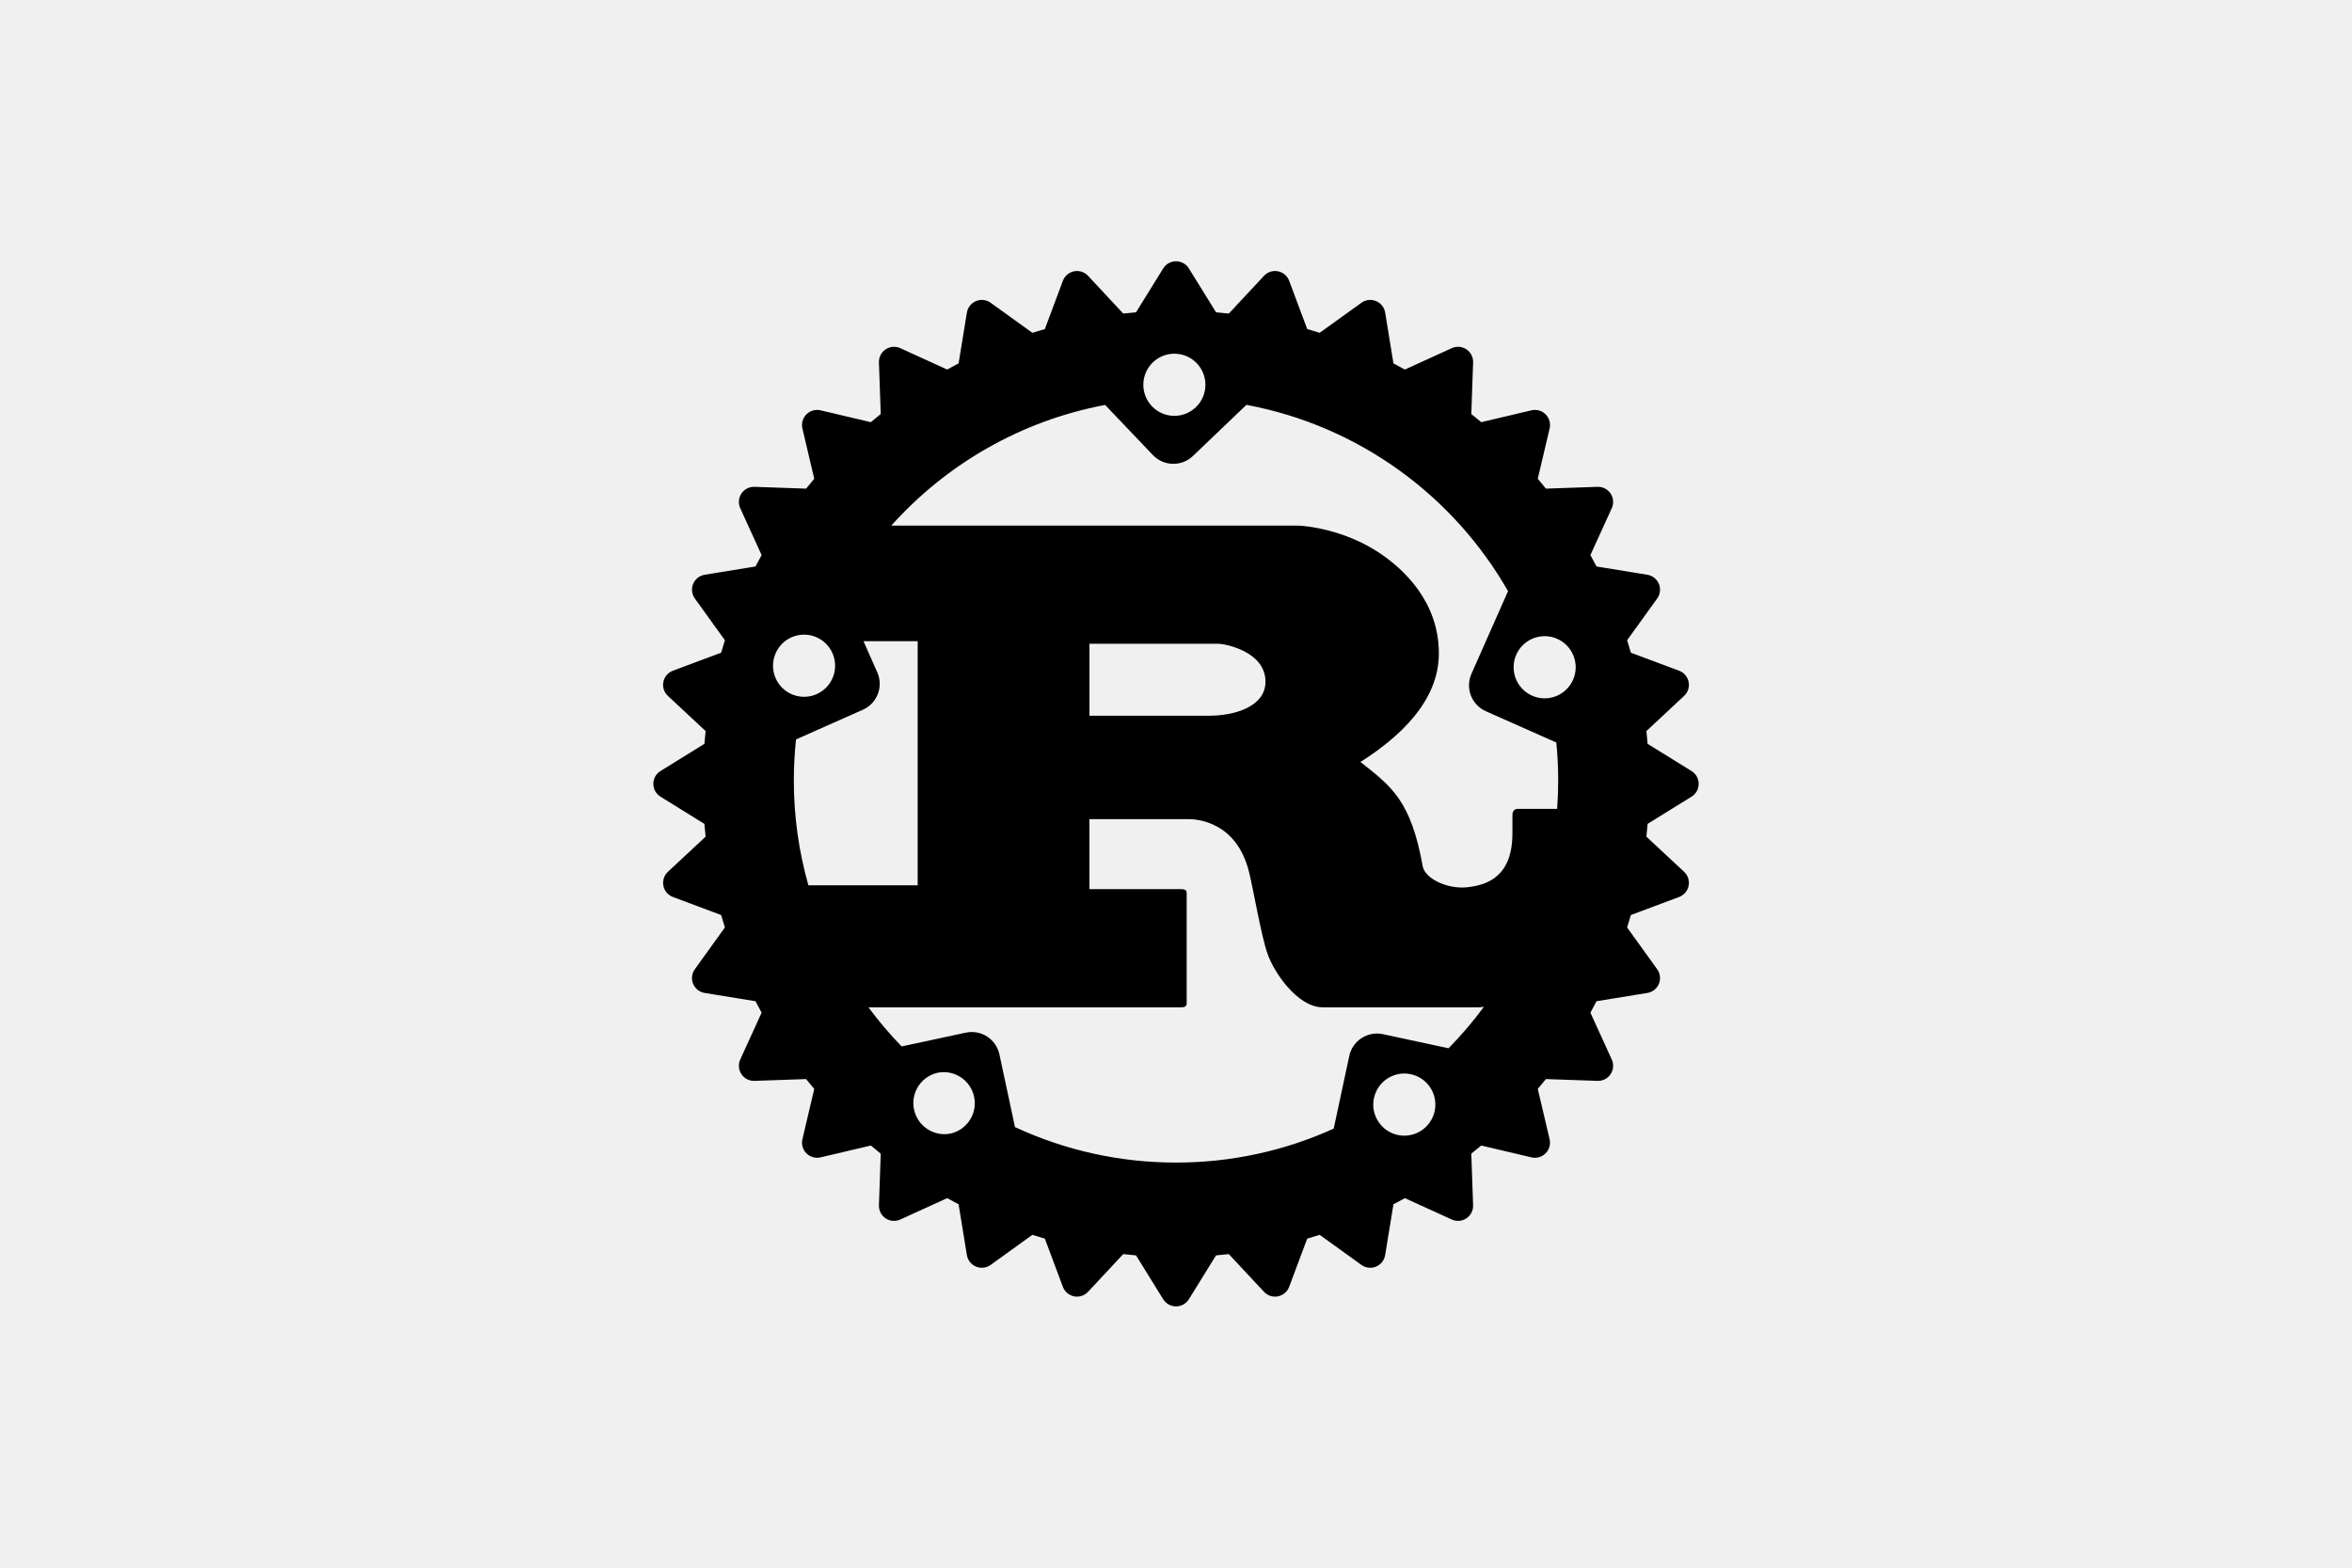
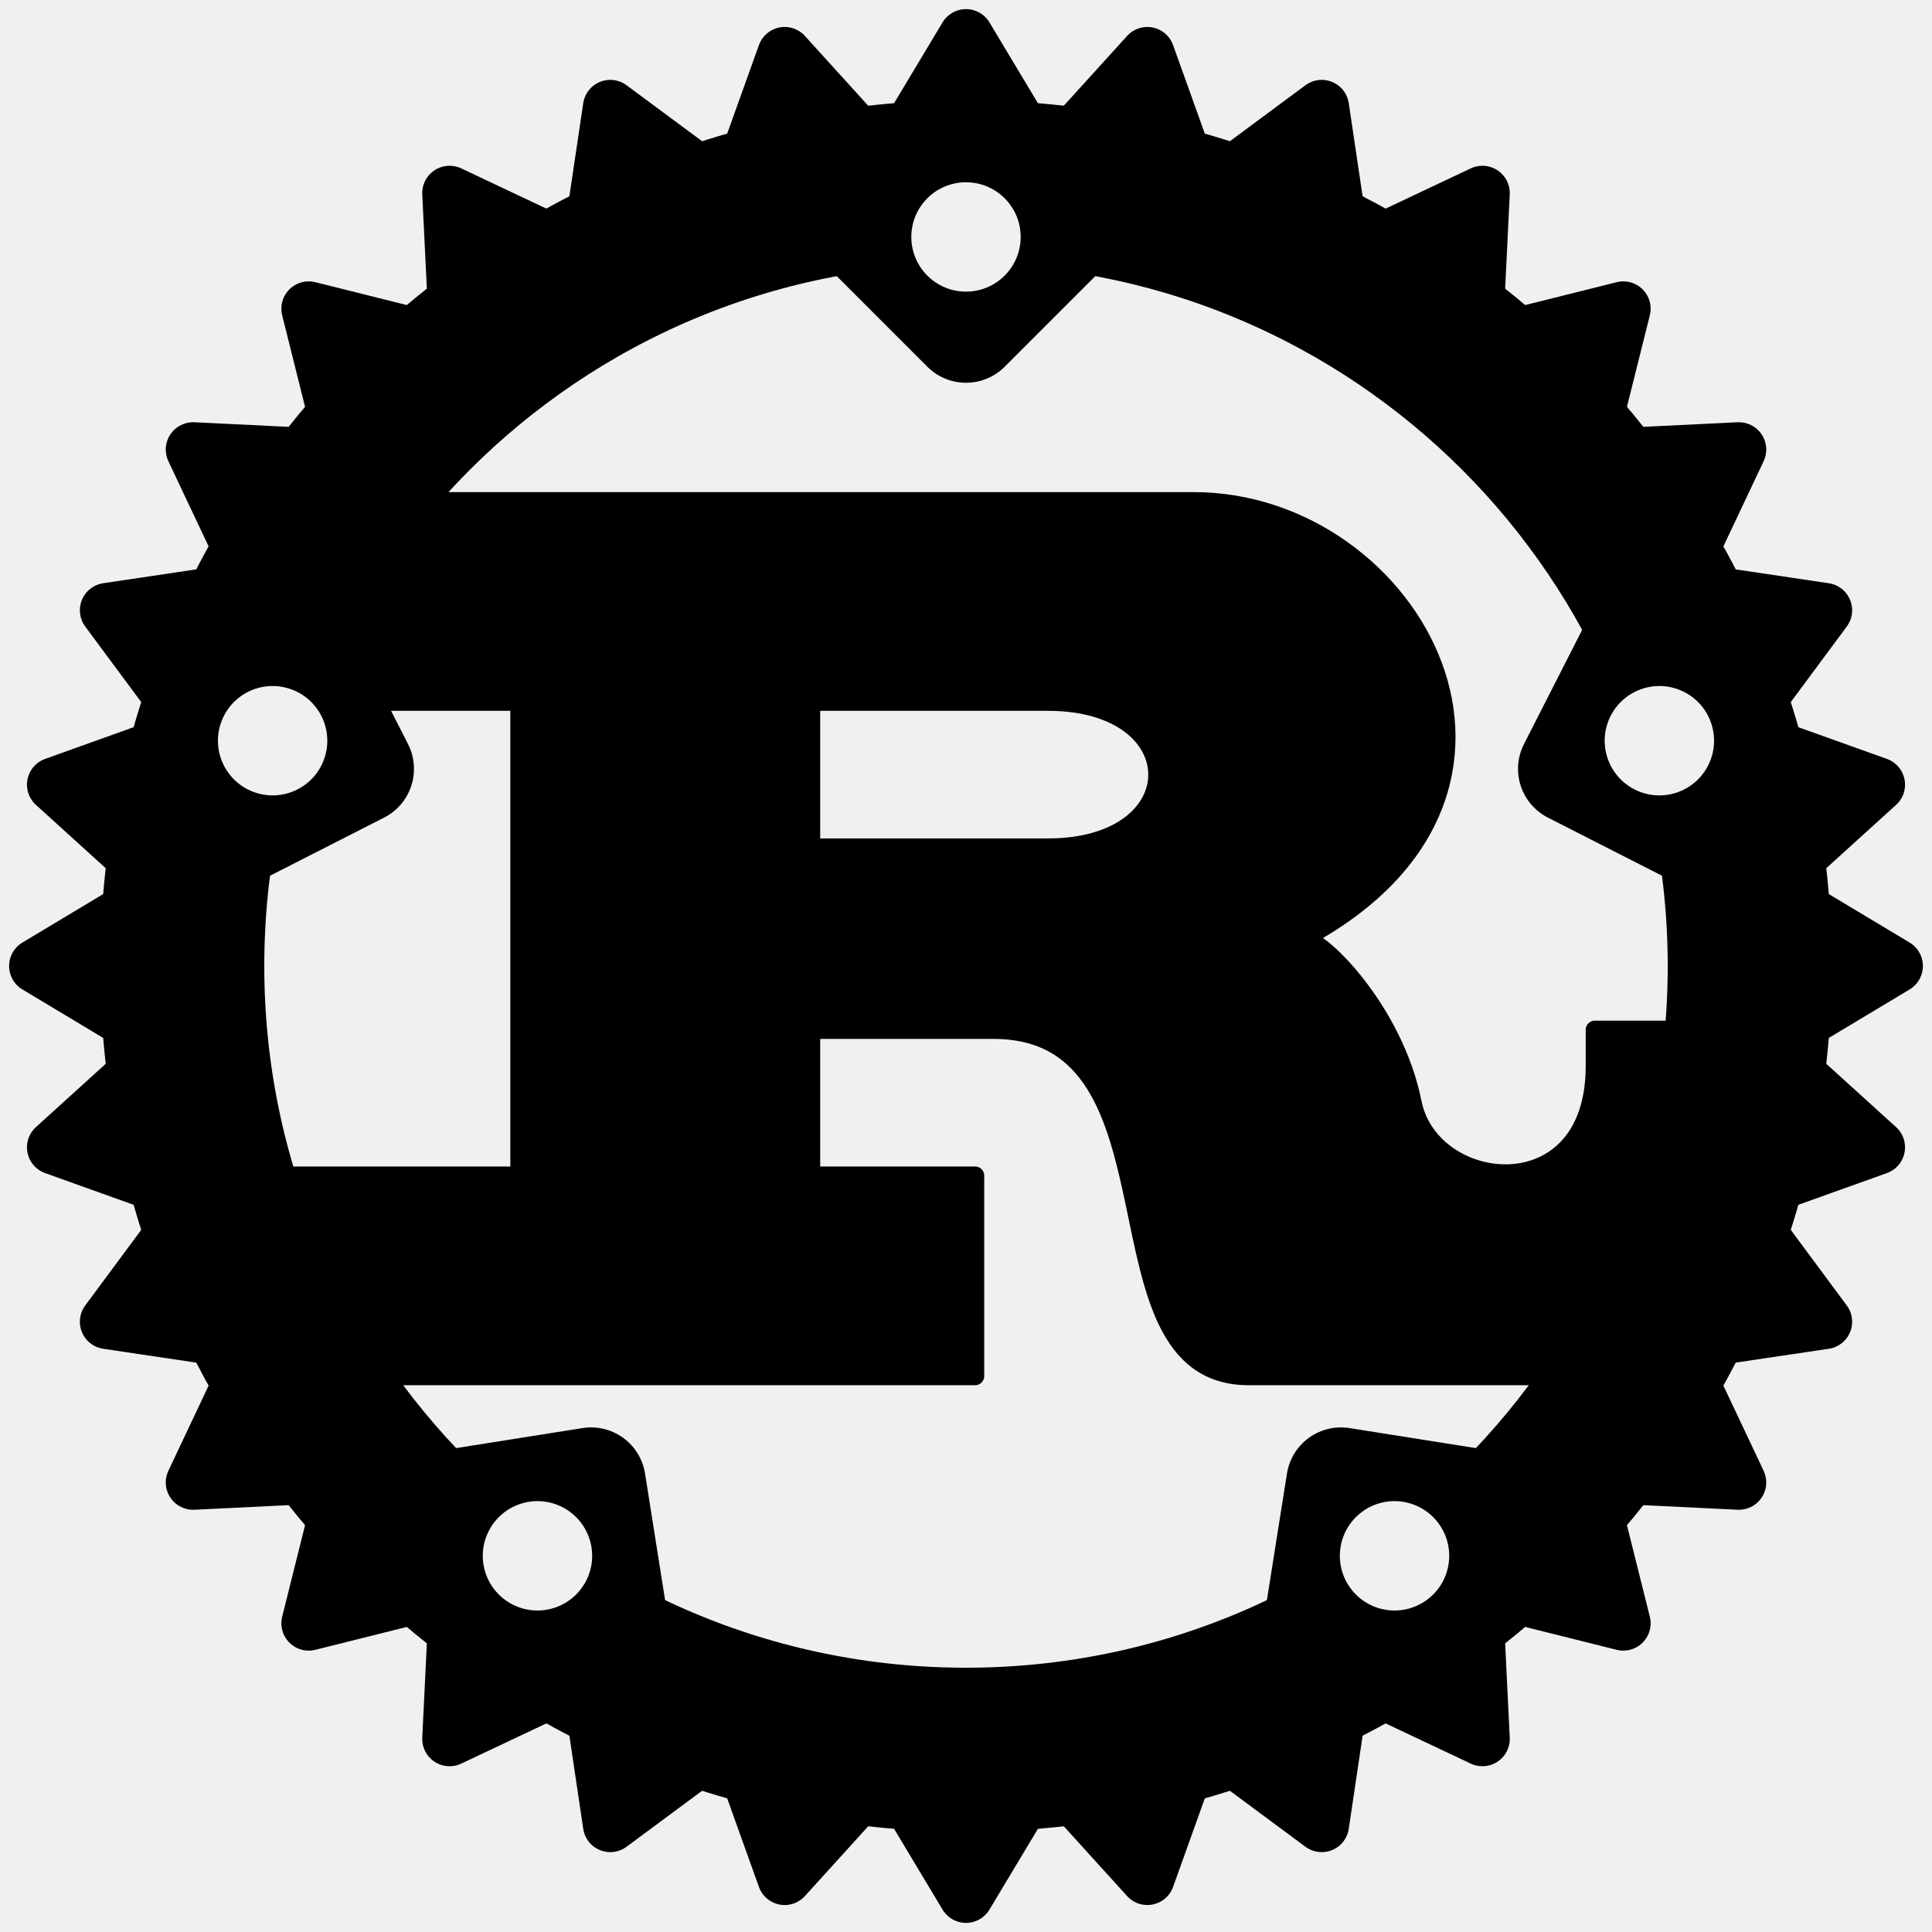
- <svg xmlns="http://www.w3.org/2000/svg" height="800" width="1200" viewBox="-15.7 -26.166 136.063 156.999">
-   <path d="M103.949 51.049l-4.394-2.72a59.613 59.613 0 00-.125-1.28l3.776-3.522c.384-.358.556-.888.452-1.401a1.506 1.506 0 00-.953-1.122l-4.827-1.805a56.156 56.156 0 00-.378-1.246l3.011-4.182a1.512 1.512 0 00-.984-2.377l-5.09-.828a42.893 42.893 0 00-.612-1.143l2.139-4.695a1.506 1.506 0 00-.118-1.468 1.504 1.504 0 00-1.31-.671l-5.166.18a40.822 40.822 0 00-.816-.99l1.187-5.032a1.512 1.512 0 00-1.819-1.82l-5.031 1.186a43.417 43.417 0 00-.992-.816l.181-5.166a1.51 1.51 0 00-2.138-1.429l-4.694 2.14a54.472 54.472 0 00-1.143-.613l-.83-5.091a1.513 1.513 0 00-2.376-.984l-4.185 3.011a45.914 45.914 0 00-1.244-.377L63.665 1.96a1.509 1.509 0 00-2.522-.503l-3.522 3.779c-.425-.047-.853-.09-1.28-.125L53.621.716a1.512 1.512 0 00-2.571 0l-2.72 4.395c-.428.035-.856.078-1.281.125l-3.523-3.779a1.51 1.51 0 00-2.522.503l-1.805 4.828c-.418.12-.832.247-1.245.377L33.77 4.154a1.515 1.515 0 00-2.377.984l-.83 5.091c-.384.199-.764.404-1.143.613l-4.694-2.14a1.507 1.507 0 00-1.467.119c-.436.29-.691.787-.671 1.31l.18 5.166c-.334.267-.665.54-.992.816l-5.031-1.186a1.517 1.517 0 00-1.417.403 1.51 1.51 0 00-.403 1.417l1.185 5.032a48.63 48.63 0 00-.814.99l-5.166-.18a1.511 1.511 0 00-1.429 2.139l2.14 4.695a46.02 46.02 0 00-.613 1.143l-5.09.828a1.513 1.513 0 00-.984 2.377l3.011 4.182c-.131.413-.258.828-.378 1.246l-4.828 1.805a1.51 1.51 0 00-.501 2.523l3.777 3.522c-.047.425-.089.853-.125 1.28l-4.394 2.72a1.51 1.51 0 000 2.571l4.394 2.72c.036.428.078.855.125 1.28l-3.777 3.523a1.512 1.512 0 00.501 2.522l4.828 1.805c.12.418.247.833.378 1.246l-3.011 4.183a1.511 1.511 0 00.985 2.376l5.089.828c.199.386.403.766.613 1.145l-2.14 4.693a1.51 1.51 0 00.119 1.468c.292.437.789.692 1.31.671l5.164-.181c.269.336.54.665.816.992l-1.185 5.033c-.12.51.031 1.043.403 1.414.369.373.906.522 1.417.402l5.031-1.185c.327.278.658.548.992.814l-.18 5.167a1.51 1.51 0 002.138 1.428l4.694-2.139c.378.21.758.414 1.143.613l.83 5.088a1.515 1.515 0 002.377.986l4.182-3.013a47.2 47.2 0 001.246.379l1.805 4.826c.183.49.607.853 1.122.953a1.503 1.503 0 001.4-.452l3.523-3.777c.425.049.853.09 1.281.128l2.72 4.394a1.513 1.513 0 002.571 0l2.72-4.394a49.06 49.06 0 001.28-.128l3.522 3.777c.357.384.887.556 1.4.452a1.508 1.508 0 001.122-.953l1.805-4.826a47.2 47.2 0 001.246-.379l4.183 3.013a1.513 1.513 0 002.376-.986l.83-5.088c.384-.199.764-.406 1.143-.613l4.694 2.139a1.51 1.51 0 002.138-1.428l-.18-5.167c.334-.267.665-.536.991-.814l5.031 1.185a1.504 1.504 0 001.416-.402c.372-.371.523-.904.403-1.414l-1.185-5.033c.276-.327.548-.656.814-.992l5.166.181a1.505 1.505 0 001.31-.671c.292-.436.337-.991.118-1.468l-2.139-4.693c.209-.379.414-.759.612-1.145l5.09-.828a1.511 1.511 0 00.984-2.376l-3.011-4.183c.13-.413.257-.828.378-1.246l4.827-1.805c.491-.184.853-.607.953-1.122a1.503 1.503 0 00-.452-1.4l-3.776-3.523c.046-.425.088-.853.125-1.28l4.394-2.72a1.51 1.51 0 00.001-2.571zM74.54 87.5a3.114 3.114 0 01-2.385-3.699 3.104 3.104 0 013.689-2.389 3.112 3.112 0 012.387 3.696A3.112 3.112 0 0174.54 87.5zm-1.493-10.098a2.833 2.833 0 00-3.365 2.18l-1.56 7.28a38.104 38.104 0 01-15.79 3.399 38.141 38.141 0 01-16.121-3.552l-1.559-7.28a2.832 2.832 0 00-3.364-2.179l-6.427 1.38a38.133 38.133 0 01-3.323-3.917H52.81c.354 0 .59-.064.59-.386V63.265c0-.322-.236-.386-.59-.386h-9.146v-7.012h9.892c.903 0 4.828.258 6.083 5.275.393 1.543 1.256 6.562 1.846 8.169.588 1.802 2.982 5.402 5.533 5.402h15.583c.177 0 .366-.02.565-.056a38.398 38.398 0 01-3.544 4.158zm-43.252 9.946a3.107 3.107 0 01-3.691-2.389 3.115 3.115 0 012.386-3.699 3.114 3.114 0 011.305 6.088zM17.932 39.243a3.114 3.114 0 01-1.581 4.107 3.106 3.106 0 01-4.101-1.584 3.114 3.114 0 011.581-4.107 3.106 3.106 0 014.101 1.584zm-3.646 8.643l6.695-2.975a2.838 2.838 0 001.441-3.744l-1.379-3.118h5.423v24.444H15.525a38.308 38.308 0 01-1.458-10.496c0-1.389.075-2.762.219-4.111zm29.38-2.374v-7.205H56.58c.667 0 4.71.771 4.71 3.794 0 2.51-3.101 3.41-5.651 3.41H43.666zm46.932 6.485c0 .956-.035 1.902-.105 2.841h-3.926c-.393 0-.551.258-.551.643v1.803c0 4.244-2.393 5.167-4.49 5.402-1.997.225-4.211-.836-4.484-2.058-1.178-6.626-3.141-8.041-6.241-10.486 3.847-2.443 7.85-6.047 7.85-10.871 0-5.209-3.571-8.49-6.005-10.099-3.415-2.251-7.196-2.702-8.216-2.702H23.827c5.506-6.145 12.968-10.498 21.408-12.082l4.786 5.021a2.83 2.83 0 004.006.092l5.355-5.122c11.221 2.089 20.721 9.074 26.196 18.657l-3.666 8.28a2.841 2.841 0 001.442 3.744l7.058 3.135c.122 1.253.186 2.519.186 3.802zm-40.575-41.88a3.105 3.105 0 014.394.101 3.115 3.115 0 01-.103 4.401 3.103 3.103 0 01-4.394-.102 3.116 3.116 0 01.103-4.4zm36.38 29.277a3.105 3.105 0 014.1-1.583 3.114 3.114 0 011.581 4.107 3.105 3.105 0 01-4.101 1.584 3.117 3.117 0 01-1.58-4.108z" />
+ <svg xmlns="http://www.w3.org/2000/svg" xmlns:xlink="http://www.w3.org/1999/xlink" version="1.1" height="106" width="106">
+   <g id="logo" transform="translate(53, 53)">
+     <path id="r" transform="translate(0.5, 0.5)" stroke="black" stroke-width="1" stroke-linejoin="round" d="     M -9,-15 H 4 C 12,-15 12,-7 4,-7 H -9 Z     M -40,22 H 0 V 11 H -9 V 3 H 1 C 12,3 6,22 15,22 H 40     V 3 H 34 V 5 C 34,13 25,12 24,7 C 23,2 19,-2 18,-2 C 33,-10 24,-26 12,-26 H -35     V -15 H -25 V 11 H -40 Z" />
+     <g id="gear" mask="url(#holes)">
+       <circle r="43" fill="none" stroke="black" stroke-width="9" />
+       <g id="cogs">
+         <polygon id="cog" stroke="black" stroke-width="3" stroke-linejoin="round" points="46,3 51,0 46,-3" />
+         <use xlink:href="#cog" transform="rotate(11.25)" />
+         <use xlink:href="#cog" transform="rotate(22.50)" />
+         <use xlink:href="#cog" transform="rotate(33.75)" />
+         <use xlink:href="#cog" transform="rotate(45.00)" />
+         <use xlink:href="#cog" transform="rotate(56.25)" />
+         <use xlink:href="#cog" transform="rotate(67.50)" />
+         <use xlink:href="#cog" transform="rotate(78.75)" />
+         <use xlink:href="#cog" transform="rotate(90.00)" />
+         <use xlink:href="#cog" transform="rotate(101.25)" />
+         <use xlink:href="#cog" transform="rotate(112.50)" />
+         <use xlink:href="#cog" transform="rotate(123.75)" />
+         <use xlink:href="#cog" transform="rotate(135.00)" />
+         <use xlink:href="#cog" transform="rotate(146.25)" />
+         <use xlink:href="#cog" transform="rotate(157.50)" />
+         <use xlink:href="#cog" transform="rotate(168.75)" />
+         <use xlink:href="#cog" transform="rotate(180.00)" />
+         <use xlink:href="#cog" transform="rotate(191.25)" />
+         <use xlink:href="#cog" transform="rotate(202.50)" />
+         <use xlink:href="#cog" transform="rotate(213.75)" />
+         <use xlink:href="#cog" transform="rotate(225.00)" />
+         <use xlink:href="#cog" transform="rotate(236.25)" />
+         <use xlink:href="#cog" transform="rotate(247.50)" />
+         <use xlink:href="#cog" transform="rotate(258.75)" />
+         <use xlink:href="#cog" transform="rotate(270.00)" />
+         <use xlink:href="#cog" transform="rotate(281.25)" />
+         <use xlink:href="#cog" transform="rotate(292.50)" />
+         <use xlink:href="#cog" transform="rotate(303.75)" />
+         <use xlink:href="#cog" transform="rotate(315.00)" />
+         <use xlink:href="#cog" transform="rotate(326.25)" />
+         <use xlink:href="#cog" transform="rotate(337.50)" />
+         <use xlink:href="#cog" transform="rotate(348.75)" />
+       </g>
+       <g id="mounts">
+         <polygon id="mount" stroke="black" stroke-width="6" stroke-linejoin="round" points="-7,-42 0,-35 7,-42" />
+         <use xlink:href="#mount" transform="rotate(72)" />
+         <use xlink:href="#mount" transform="rotate(144)" />
+         <use xlink:href="#mount" transform="rotate(216)" />
+         <use xlink:href="#mount" transform="rotate(288)" />
+       </g>
+     </g>
+     <mask id="holes">
+       <rect x="-60" y="-60" width="120" height="120" fill="white" />
+       <circle id="hole" cy="-40" r="3" />
+       <use xlink:href="#hole" transform="rotate(72)" />
+       <use xlink:href="#hole" transform="rotate(144)" />
+       <use xlink:href="#hole" transform="rotate(216)" />
+       <use xlink:href="#hole" transform="rotate(288)" />
+     </mask>
+   </g>
</svg>
